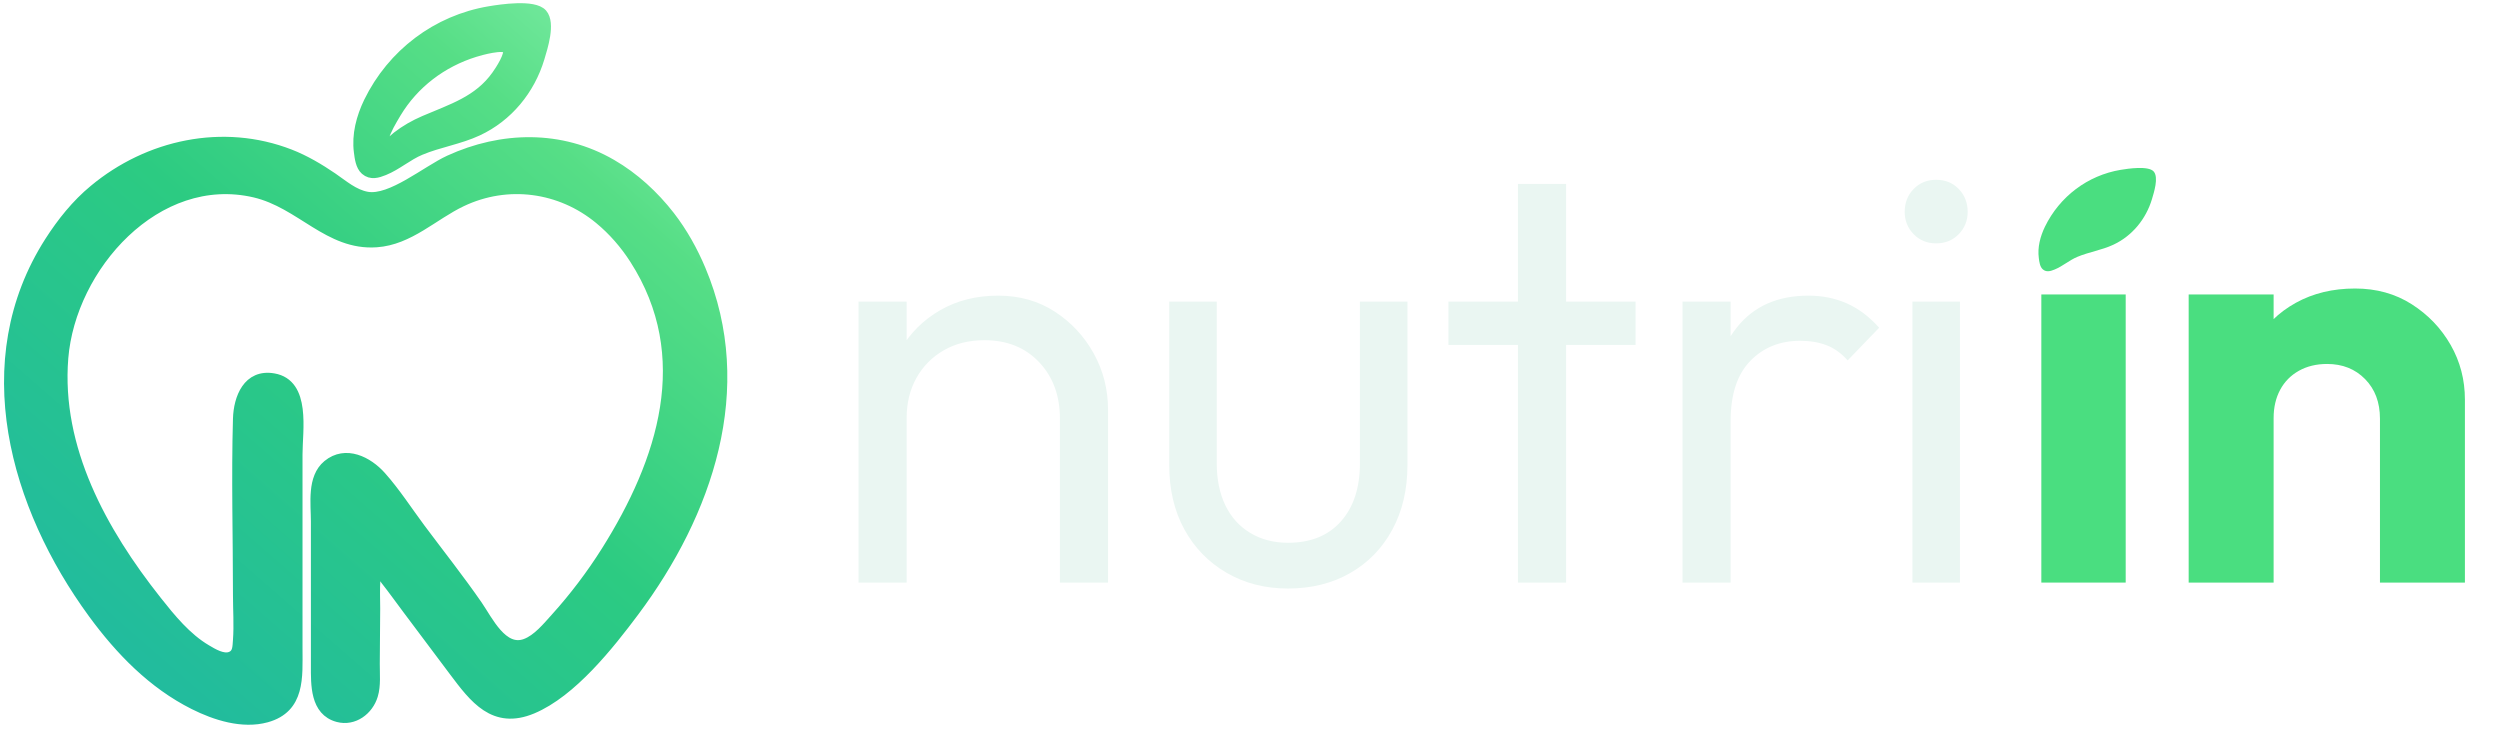
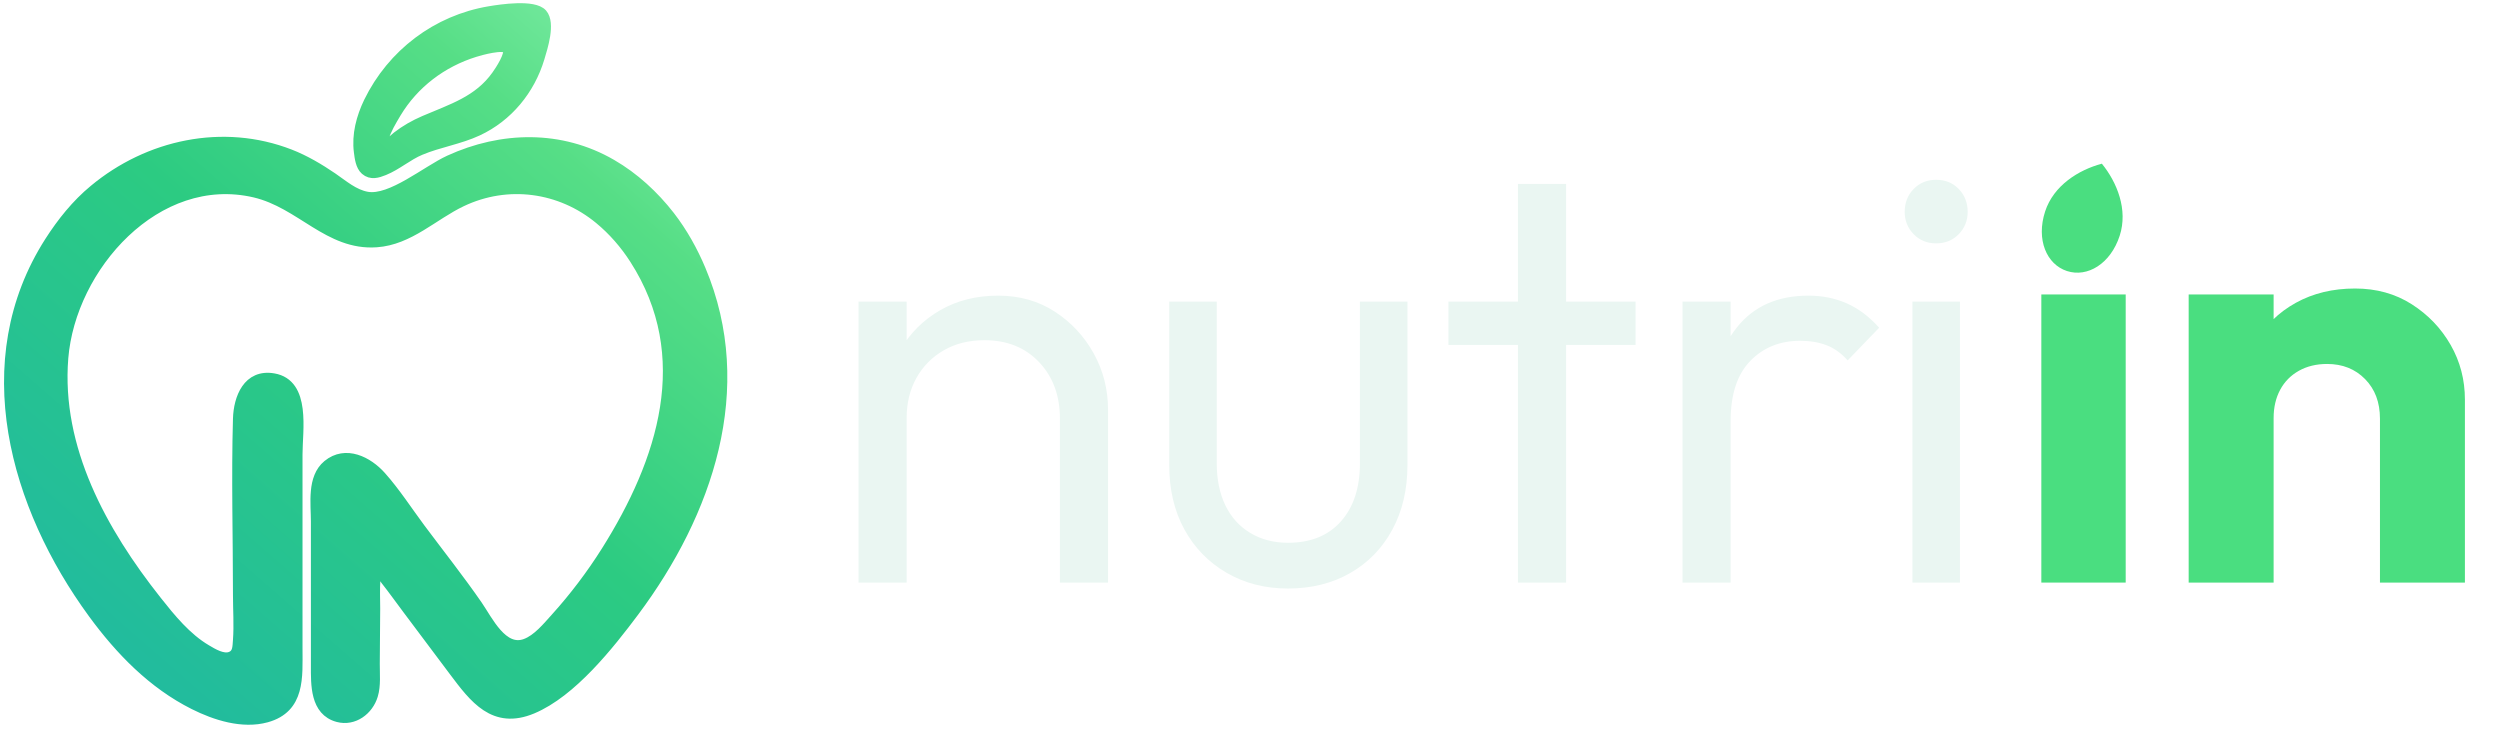
<svg xmlns="http://www.w3.org/2000/svg" viewBox="0 0 3433 1000" role="img" aria-label="Nutriin">
  <defs>
    <linearGradient id="hs" gradientUnits="userSpaceOnUse" x1="260" y1="1040" x2="1000" y2="190">
      <stop offset="0" stop-color="#1FB8A4" />
      <stop offset=".5" stop-color="#2CCB82" />
      <stop offset=".8" stop-color="#56DE86" />
      <stop offset="1" stop-color="#86EFAC" />
    </linearGradient>
  </defs>
  <g transform="translate(-208.29,-203.68) scale(1.15075)">
    <g fill="url(#hs)" fill-rule="evenodd" stroke="url(#hs)" stroke-width="12" stroke-linejoin="round">
      <path d="M293.2,403.4 C272.2,420.7 254.8,442.5 240.2,465.3 C148.8,608.1 198.7,781.4 292.1,909.0 C324.4,953.1 363.2,993.1 412.5,1017.8 C438.0,1030.6 470.4,1041.0 499.0,1033.1 C539.4,1021.9 536.0,984.6 536.0,951.1 C536.0,873.8 536.0,796.4 536.0,719.1 C536.0,690.6 546.1,635.2 507.5,628.5 C476.7,623.1 465.7,652.1 465.0,676.8 C463.0,746.6 465.0,816.9 465.0,886.8 C465.0,904.6 466.3,923.0 465.0,940.8 C464.3,948.7 465.0,957.2 456.3,960.6 C447.0,964.2 434.9,956.7 427.3,952.2 C403.5,938.2 384.7,915.1 367.8,893.7 C302.9,811.7 247.8,712.3 256.5,604.2 C265.3,495.3 367.8,379.4 484.9,406.7 C540.2,419.7 573.1,470.1 630.2,466.1 C669.4,463.4 698.0,433.7 731.9,417.6 C786.5,391.6 849.6,400.0 896.2,438.5 C912.7,452.1 926.8,468.4 938.3,486.3 C1012.7,602.3 971.8,727.6 904.3,834.8 C886.6,862.9 866.3,889.7 844.0,914.4 C834.2,925.2 822.3,940.0 808.1,945.2 C780.8,955.3 763.2,917.3 750.7,899.2 C729.1,868.0 705.4,838.1 682.7,807.7 C667.3,787.0 652.9,764.6 635.8,745.4 C620.0,727.7 593.5,714.1 572.0,731.8 C553.2,747.3 558.0,777.7 558.0,799.2 C558.0,856.6 558.0,913.9 558.0,971.2 C558.0,993.6 556.9,1025.4 584.3,1032.7 C603.2,1037.7 620.7,1024.4 626.0,1006.7 C629.6,994.9 628.1,981.2 628.2,969.0 C628.4,947.0 628.5,925.0 628.7,903.0 C628.7,891.8 628.1,880.3 628.9,869.1 C629.1,867.1 628.0,858.1 631.4,858.1 C634.7,858.2 639.2,866.8 641.0,869.0 C650.1,880.5 658.6,892.5 667.4,904.2 C685.8,928.7 704.2,953.2 722.6,977.8 C747.0,1010.3 770.5,1041.9 816.2,1022.8 C863.3,1003.1 908.0,946.6 937.9,906.6 C1025.4,789.4 1076.9,640.8 1017.2,498.9 C1007.6,476.1 995.6,454.6 980.5,435.0 C961.4,410.4 937.8,388.6 910.8,373.0 C850.2,337.9 779.7,339.6 717.2,368.2 C690.0,380.7 647.6,416.8 619.1,411.8 C603.2,409.0 590.6,397.7 577.7,388.9 C562.0,378.2 544.8,368.0 527.0,361.1 C447.0,330.0 358.0,349.5 293.2,403.4Z M828.1,193.5 C818.1,182.2 778.9,188.1 765.2,190.4 C702.3,200.9 649.0,241.3 621.0,298.7 C612.1,317.2 606.6,337.8 609.3,358.4 C610.2,365.3 611.3,375.0 616.9,379.9 C623.8,385.9 631.6,383.4 639.3,380.3 C654.5,374.2 667.4,362.5 682.8,356.1 C704.8,346.9 729.2,343.3 750.9,333.2 C787.1,316.4 813.4,284.2 824.8,246.3 C828.6,233.5 838.0,204.8 828.1,193.5Z M786.7,235.6 C790.6,241.8 777.4,261.6 773.6,266.9 C751.9,297.5 720.1,306.9 687.3,321.0 C675.5,326.1 664.9,332.1 654.7,340.0 C652.4,341.8 639.0,354.6 636.9,352.1 C635.3,350.2 638.1,344.1 638.7,342.2 C642.0,331.4 648.0,321.5 653.7,311.9 C674.9,276.6 708.4,251.3 747.6,239.1 C754.0,237.1 782.5,229.0 786.7,235.6Z" />
    </g>
  </g>
  <g transform="translate(1123.452,800) scale(0.8157895)">
    <path d="M407 0L407 -276Q407 -334 372 -371Q337 -408 280 -408Q241 -408 211.5 -391Q182 -374 165.5 -344.5Q149 -315 149 -277L114 -296Q114 -350 138.5 -392Q163 -434 205.5 -458.5Q248 -483 303 -483Q357 -483 398.5 -456Q440 -429 464 -385.5Q488 -342 488 -291L488 0ZM68 0L68 -473L149 -473L149 0ZM791 10Q733 10 687.5 -16.5Q642 -43 616.5 -89.5Q591 -136 591 -198L591 -473L671 -473L671 -201Q671 -160 685.5 -130Q700 -100 727.5 -83.5Q755 -67 791 -67Q848 -67 880 -103Q912 -139 912 -201L912 -473L992 -473L992 -198Q992 -136 966.5 -89Q941 -42 895.5 -16Q850 10 791 10ZM1178 0L1178 -671L1259 -671L1259 0ZM1061 -400L1061 -473L1376 -473L1376 -400ZM1455 0L1455 -473L1536 -473L1536 0ZM1536 -272L1504 -286Q1504 -376 1546.5 -429.5Q1589 -483 1667 -483Q1702 -483 1731.5 -470Q1761 -457 1786 -429L1733 -374Q1717 -392 1697.5 -399.5Q1678 -407 1653 -407Q1602 -407 1569 -373Q1536 -339 1536 -272ZM1842 0L1842 -473L1922 -473L1922 0ZM1882 -571Q1859 -571 1844 -586.5Q1829 -602 1829 -624Q1829 -647 1844 -662.5Q1859 -678 1882 -678Q1905 -678 1920 -662.5Q1935 -647 1935 -624Q1935 -602 1920 -586.5Q1905 -571 1882 -571Z" fill="#EAF6F2" />
    <g fill="#4ADE80">
      <g transform="translate(2003,0)">
        <path d="M56 0L56 -485L198 -485L198 0Z" />
      </g>
      <g transform="translate(2251,0)">
        <path d="M378 0L378 -276Q378 -317 353 -342.5Q328 -368 289 -368Q262 -368 241.5 -356.5Q221 -345 210 -324.5Q199 -304 199 -277L143 -304Q143 -361 168 -404Q193 -447 236.5 -471Q280 -495 336 -495Q390 -495 431.5 -468.5Q473 -442 497 -400Q521 -358 521 -308L521 0ZM56 0L56 -485L199 -485L199 0Z" />
      </g>
-       <path transform="translate(1516.3,-863.0) scale(0.8837)" d="M828.1,193.5 C818.1,182.2 778.9,188.1 765.2,190.4 C702.3,200.9 649.0,241.3 621.0,298.7 C612.1,317.2 606.6,337.8 609.3,358.4 C610.2,365.3 611.3,375.0 616.9,379.9 C623.8,385.9 631.6,383.4 639.3,380.3 C654.5,374.2 667.4,362.5 682.8,356.1 C704.8,346.9 729.2,343.3 750.9,333.2 C787.1,316.4 813.4,284.2 824.8,246.3 C828.6,233.5 838.0,204.8 828.1,193.5Z" />
+       <path transform="translate(2130.0,-610.0) rotate(18)" d="M0,-100 C34,-78 66,-40 66,6 C66,56 36,90 0,90 C-36,90 -66,56 -66,6 C-66,-40 -34,-78 0,-100Z" />
    </g>
  </g>
</svg>
